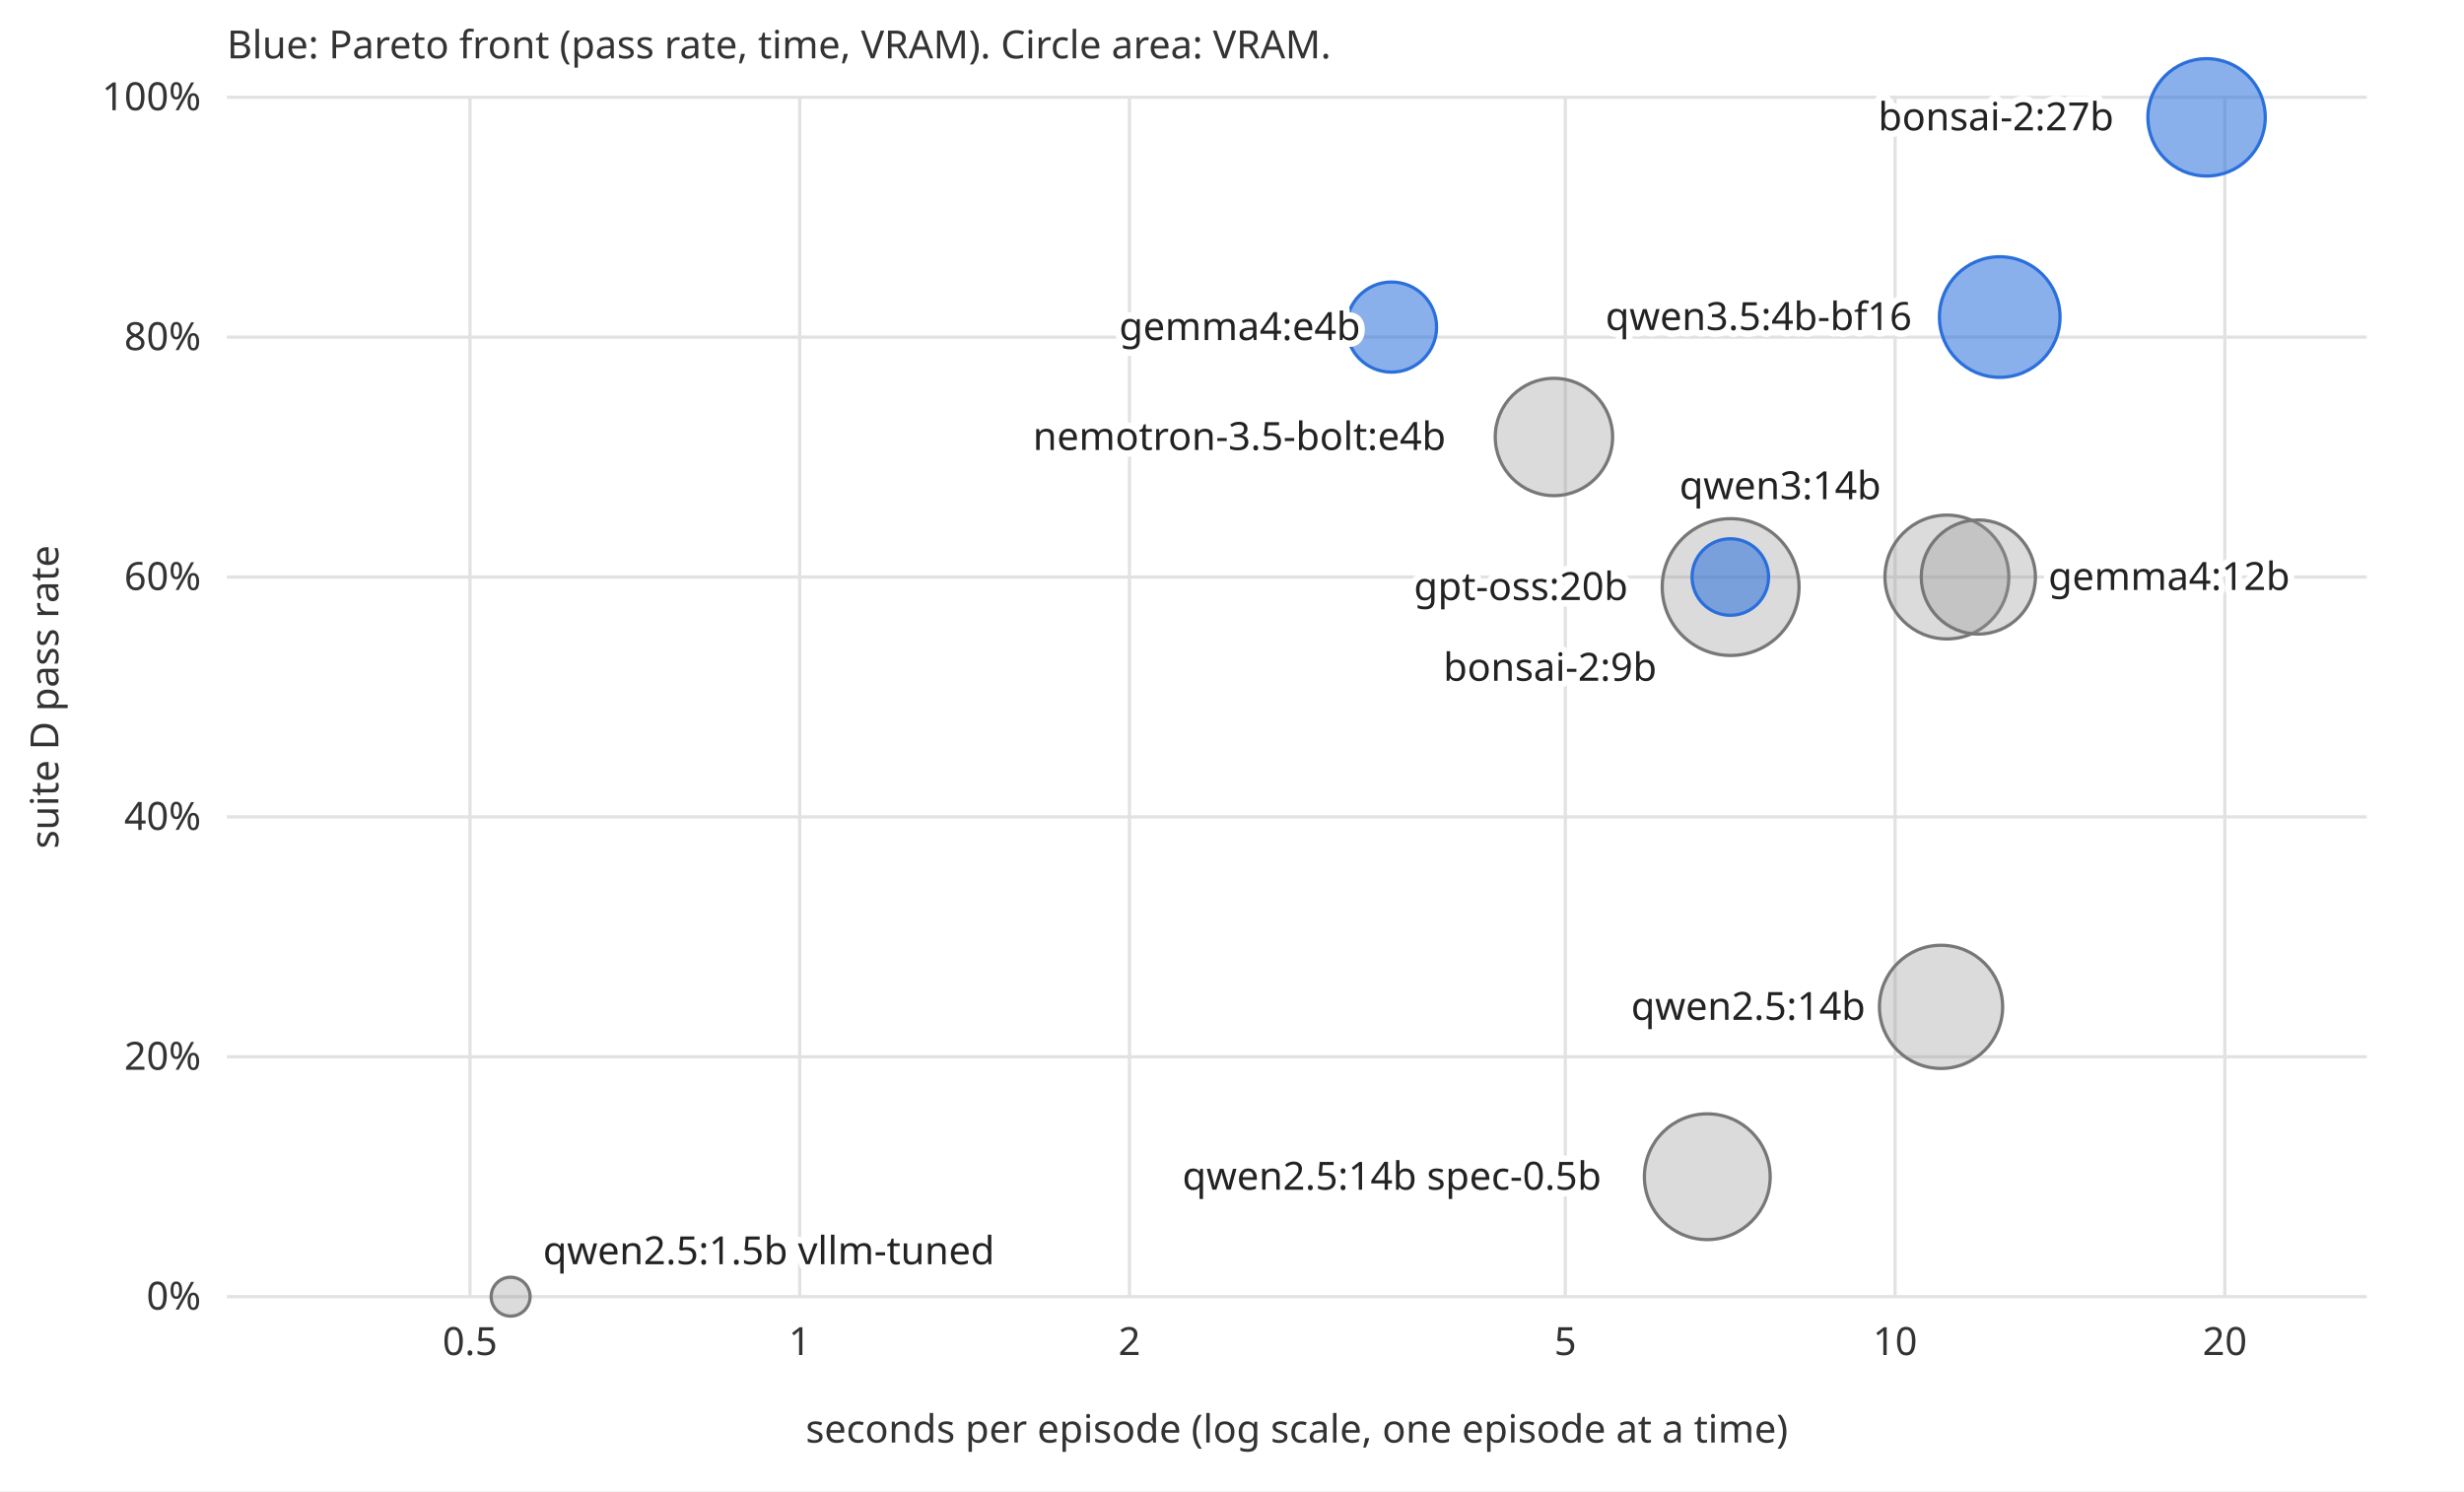
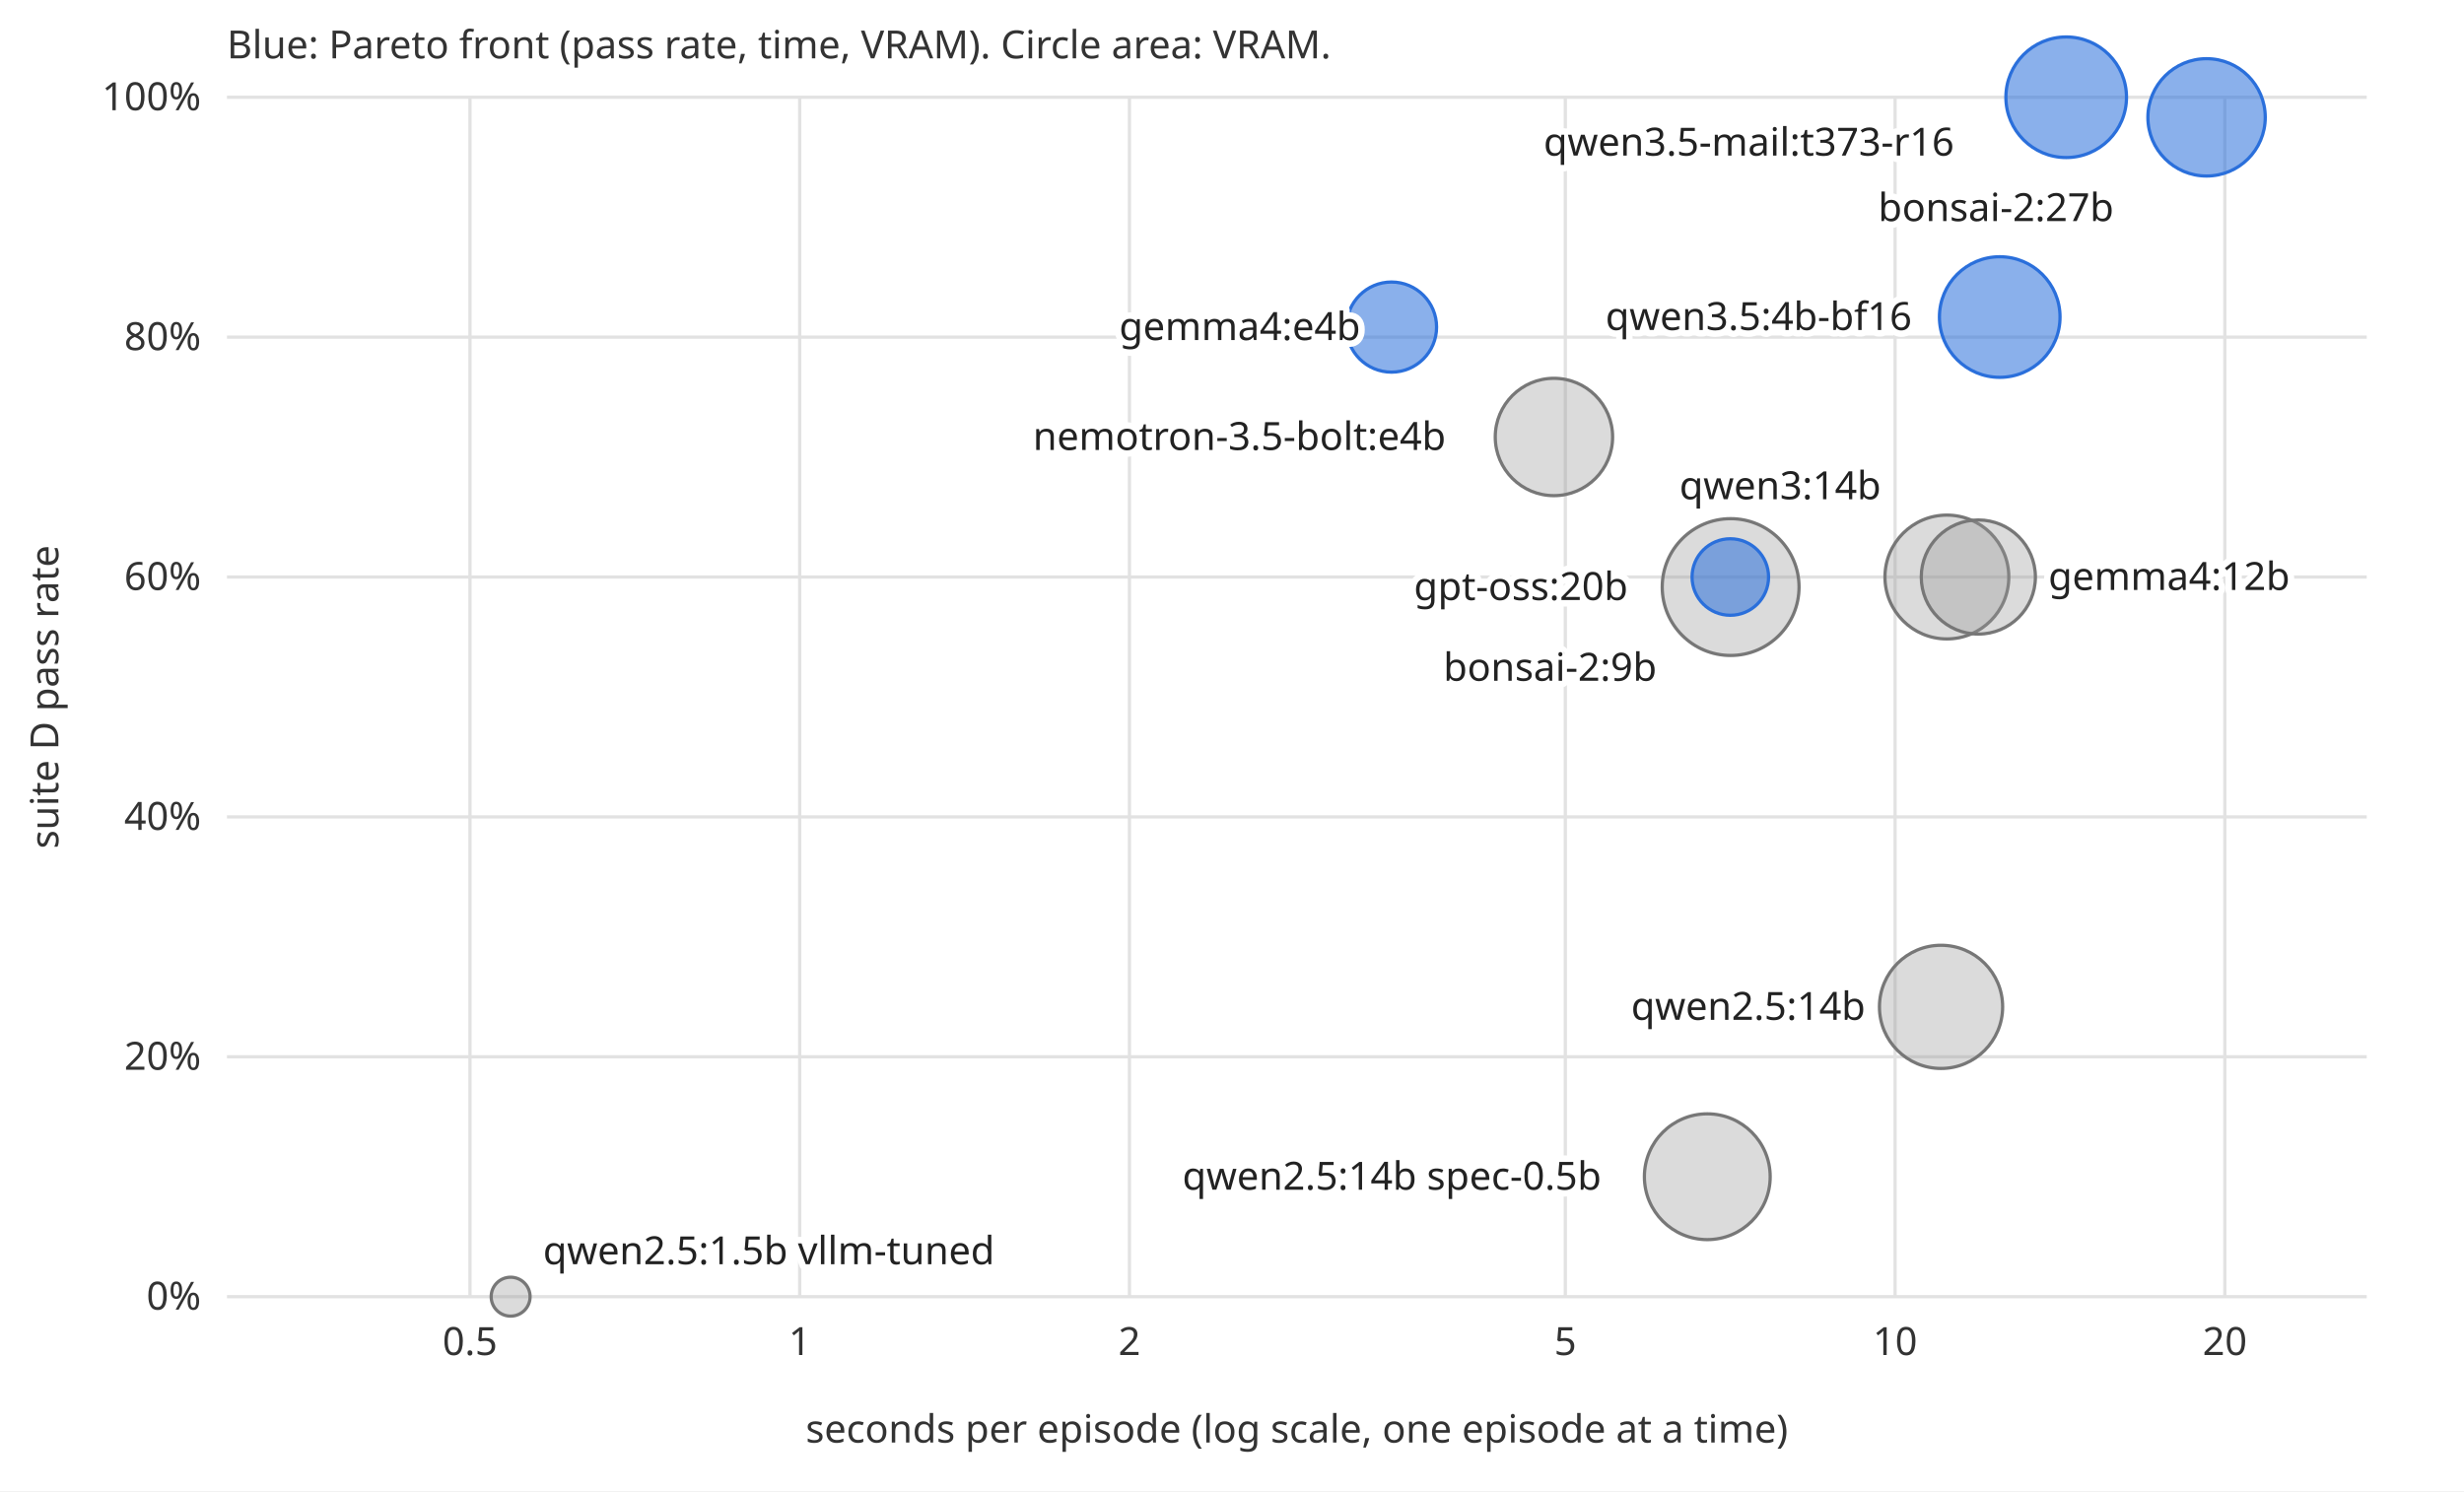
<svg xmlns="http://www.w3.org/2000/svg" viewBox="0 0 760 460" font-family="sans-serif" font-size="12">
  <style>.bg{fill:#fff}.g{stroke:#e2e2e2}.t{fill:#333}.l{fill:#222;stroke:#fff;stroke-width:4px;paint-order:stroke;stroke-linejoin:round}.f{fill:#2a6fdb;fill-opacity:.55;stroke:#2a6fdb}.o{fill:#999;fill-opacity:.35;stroke:#777}@media (prefers-color-scheme:dark){.bg{fill:#1b1b1b}.t{fill:#ccc}.g{stroke:#3a3a3a}.l{fill:#eee;stroke:#1b1b1b}}</style>
  <rect class="bg" width="760" height="460" />
  <line class="g" x1="70" x2="730" y1="400" y2="400" />
  <text class="t" x="62" y="404" text-anchor="end">0%</text>
  <line class="g" x1="70" x2="730" y1="326.0" y2="326.0" />
  <text class="t" x="62" y="330.0" text-anchor="end">20%</text>
  <line class="g" x1="70" x2="730" y1="252.0" y2="252.0" />
  <text class="t" x="62" y="256.0" text-anchor="end">40%</text>
  <line class="g" x1="70" x2="730" y1="178.0" y2="178.0" />
  <text class="t" x="62" y="182.0" text-anchor="end">60%</text>
  <line class="g" x1="70" x2="730" y1="104" y2="104" />
  <text class="t" x="62" y="108" text-anchor="end">80%</text>
  <line class="g" x1="70" x2="730" y1="30" y2="30" />
  <text class="t" x="62" y="34" text-anchor="end">100%</text>
  <line class="g" y1="30" y2="400" x1="144.954" x2="144.954" />
  <text class="t" x="144.954" y="418" text-anchor="middle">0.5</text>
  <line class="g" y1="30" y2="400" x1="246.661" x2="246.661" />
  <text class="t" x="246.661" y="418" text-anchor="middle">1</text>
  <line class="g" y1="30" y2="400" x1="348.368" x2="348.368" />
  <text class="t" x="348.368" y="418" text-anchor="middle">2</text>
  <line class="g" y1="30" y2="400" x1="482.817" x2="482.817" />
  <text class="t" x="482.817" y="418" text-anchor="middle">5</text>
  <line class="g" y1="30" y2="400" x1="584.524" x2="584.524" />
  <text class="t" x="584.524" y="418" text-anchor="middle">10</text>
  <line class="g" y1="30" y2="400" x1="686.23" x2="686.23" />
  <text class="t" x="686.23" y="418" text-anchor="middle">20</text>
  <text class="t" x="400.0" y="445" text-anchor="middle">seconds per episode (log scale, one episode at a time)</text>
  <text class="t" transform="translate(18 215.0) rotate(-90)" text-anchor="middle">suite D pass rate</text>
  <circle class="o" cx="533.8" cy="181.1" r="21.1" />
  <circle class="o" cx="526.6" cy="363.0" r="19.4" />
  <circle class="o" cx="600.5" cy="178.0" r="19.1" />
  <circle class="o" cx="598.7" cy="310.6" r="19.0" />
  <circle class="f" cx="616.8" cy="97.8" r="18.6" />
+   <circle class="f" cx="637.3" cy="30.0" r="18.6" />
  <circle class="f" cx="680.6" cy="36.2" r="18.1" />
  <circle class="o" cx="479.3" cy="134.8" r="18.1" />
  <circle class="o" cx="610.2" cy="178.0" r="17.6" />
  <circle class="f" cx="429.2" cy="100.9" r="13.9" />
  <circle class="f" cx="533.7" cy="178.0" r="11.8" />
  <circle class="o" cx="157.5" cy="400.0" r="6.0" />
  <text class="l" x="436.1" y="185.1">gpt-oss:20b</text>
  <text class="l" x="364.7" y="367.0">qwen2.5:14b spec-0.5b</text>
  <text class="l" x="518.0" y="154.0">qwen3:14b</text>
  <text class="l" x="503.1" y="314.6">qwen2.5:14b</text>
  <text class="l" x="495.2" y="101.8">qwen3.5:4b-bf16</text>
-   <text class="l" x="579.3" y="40.2">bonsai-2:27b</text>
+   <text class="l" x="476.1" y="48.0">qwen3.5-mail:t373-r16</text>
+   <text class="l" x="579.3" y="68.2">bonsai-2:27b</text>
  <text class="l" x="318.6" y="138.8">nemotron-3.5-bolt:e4b</text>
  <text class="l" x="631.8" y="182.0">gemma4:12b</text>
  <text class="l" x="345.2" y="104.9">gemma4:e4b</text>
  <text class="l" x="445.2" y="210.0">bonsai-2:9b</text>
  <text class="l" x="167.5" y="390.0">qwen2.5:1.5b vllm-tuned</text>
  <text class="t" x="70" y="18">Blue: Pareto front (pass rate, time, VRAM). Circle area: VRAM.</text>
</svg>
